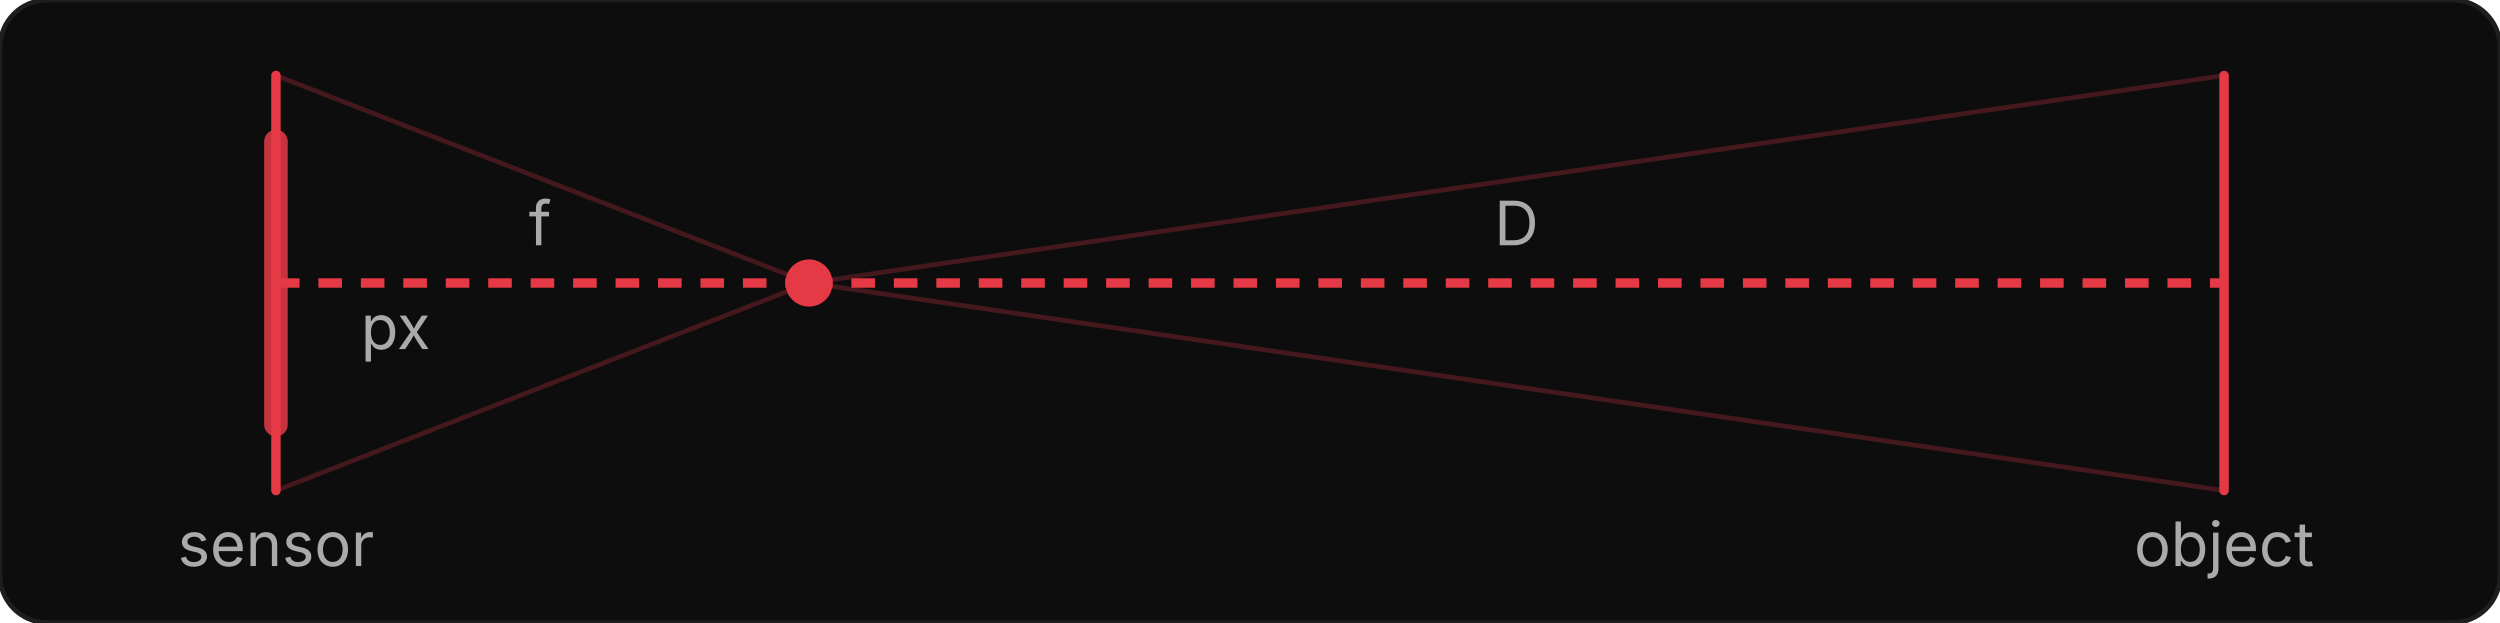
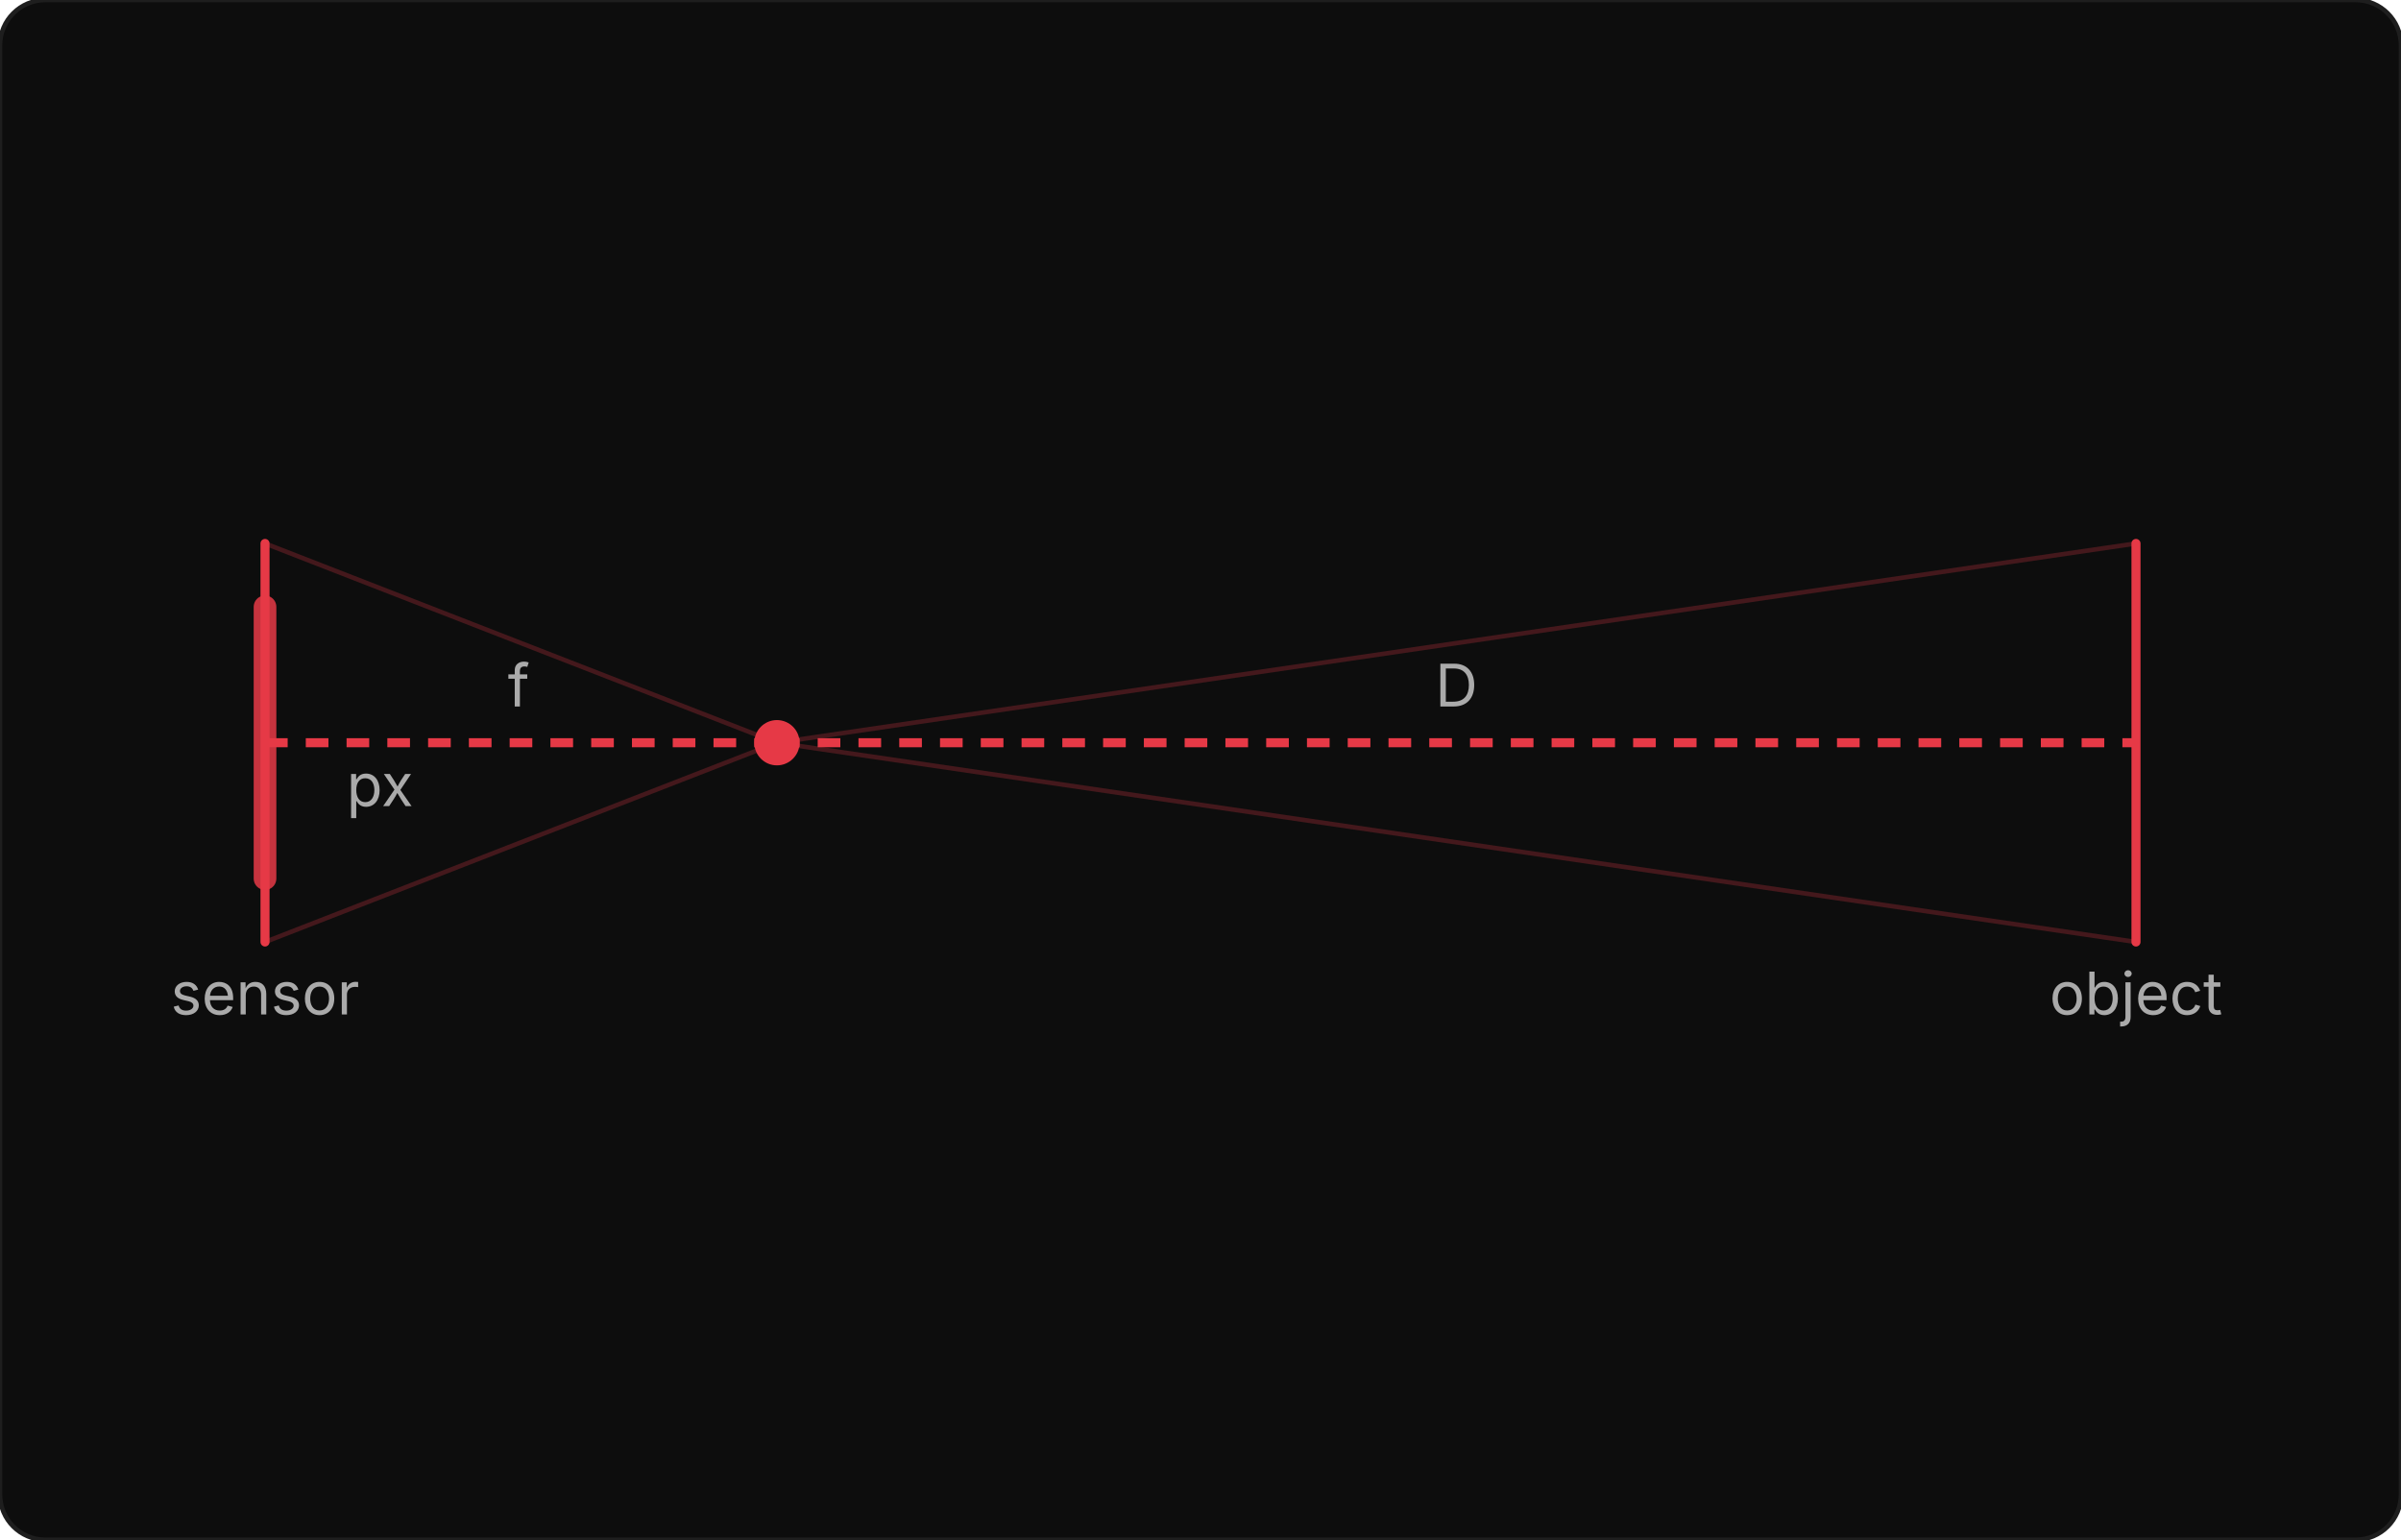
- <svg xmlns="http://www.w3.org/2000/svg" viewBox="-6.5 0 530 132" width="620" role="img" aria-label="Pinhole camera model: sensor with pixel span, focal length f, pinhole, distance D, and object">
-   <rect x="-6.5" y="0" width="530" height="132" rx="10" fill="#0d0d0d" stroke="#1e1e1e" stroke-width="1" />
+ <svg xmlns="http://www.w3.org/2000/svg" viewBox="-6.5 -104 530 340" width="620" role="img" aria-label="Pinhole camera model: sensor with pixel span, focal length f, pinhole, distance D, and object">
+   <rect x="-6.5" y="-104" width="530" height="340" rx="10" fill="#0d0d0d" stroke="#1e1e1e" stroke-width="1" />
  <line x1="52" y1="16" x2="52" y2="104" stroke="#e63946" stroke-width="2" stroke-linecap="round" />
  <line x1="52" y1="30" x2="52" y2="90" stroke="#e63946" stroke-width="5" stroke-linecap="round" opacity="0.85" />
  <line x1="52" y1="60" x2="165" y2="60" stroke="#e63946" stroke-width="2" stroke-dasharray="5 4" />
  <line x1="52" y1="16" x2="165" y2="60" stroke="#e63946" stroke-width="1" opacity="0.25" />
  <line x1="52" y1="104" x2="165" y2="60" stroke="#e63946" stroke-width="1" opacity="0.25" />
  <circle cx="165" cy="60" r="5" fill="#e63946" />
  <line x1="165" y1="60" x2="465" y2="16" stroke="#e63946" stroke-width="1" opacity="0.25" />
  <line x1="165" y1="60" x2="465" y2="104" stroke="#e63946" stroke-width="1" opacity="0.25" />
  <line x1="165" y1="60" x2="465" y2="60" stroke="#e63946" stroke-width="2" stroke-dasharray="5 4" />
  <line x1="465" y1="16" x2="465" y2="104" stroke="#e63946" stroke-width="2" stroke-linecap="round" />
  <g fill="#aaaaaa" font-family="system-ui, -apple-system, Segoe UI, sans-serif" font-size="13">
    <text x="52" y="120" text-anchor="middle">sensor</text>
    <text x="70" y="74" text-anchor="start">px</text>
    <text x="108" y="52" text-anchor="middle">f</text>
    <text x="315" y="52" text-anchor="middle">D</text>
    <text x="465" y="120" text-anchor="middle">object</text>
  </g>
</svg>
